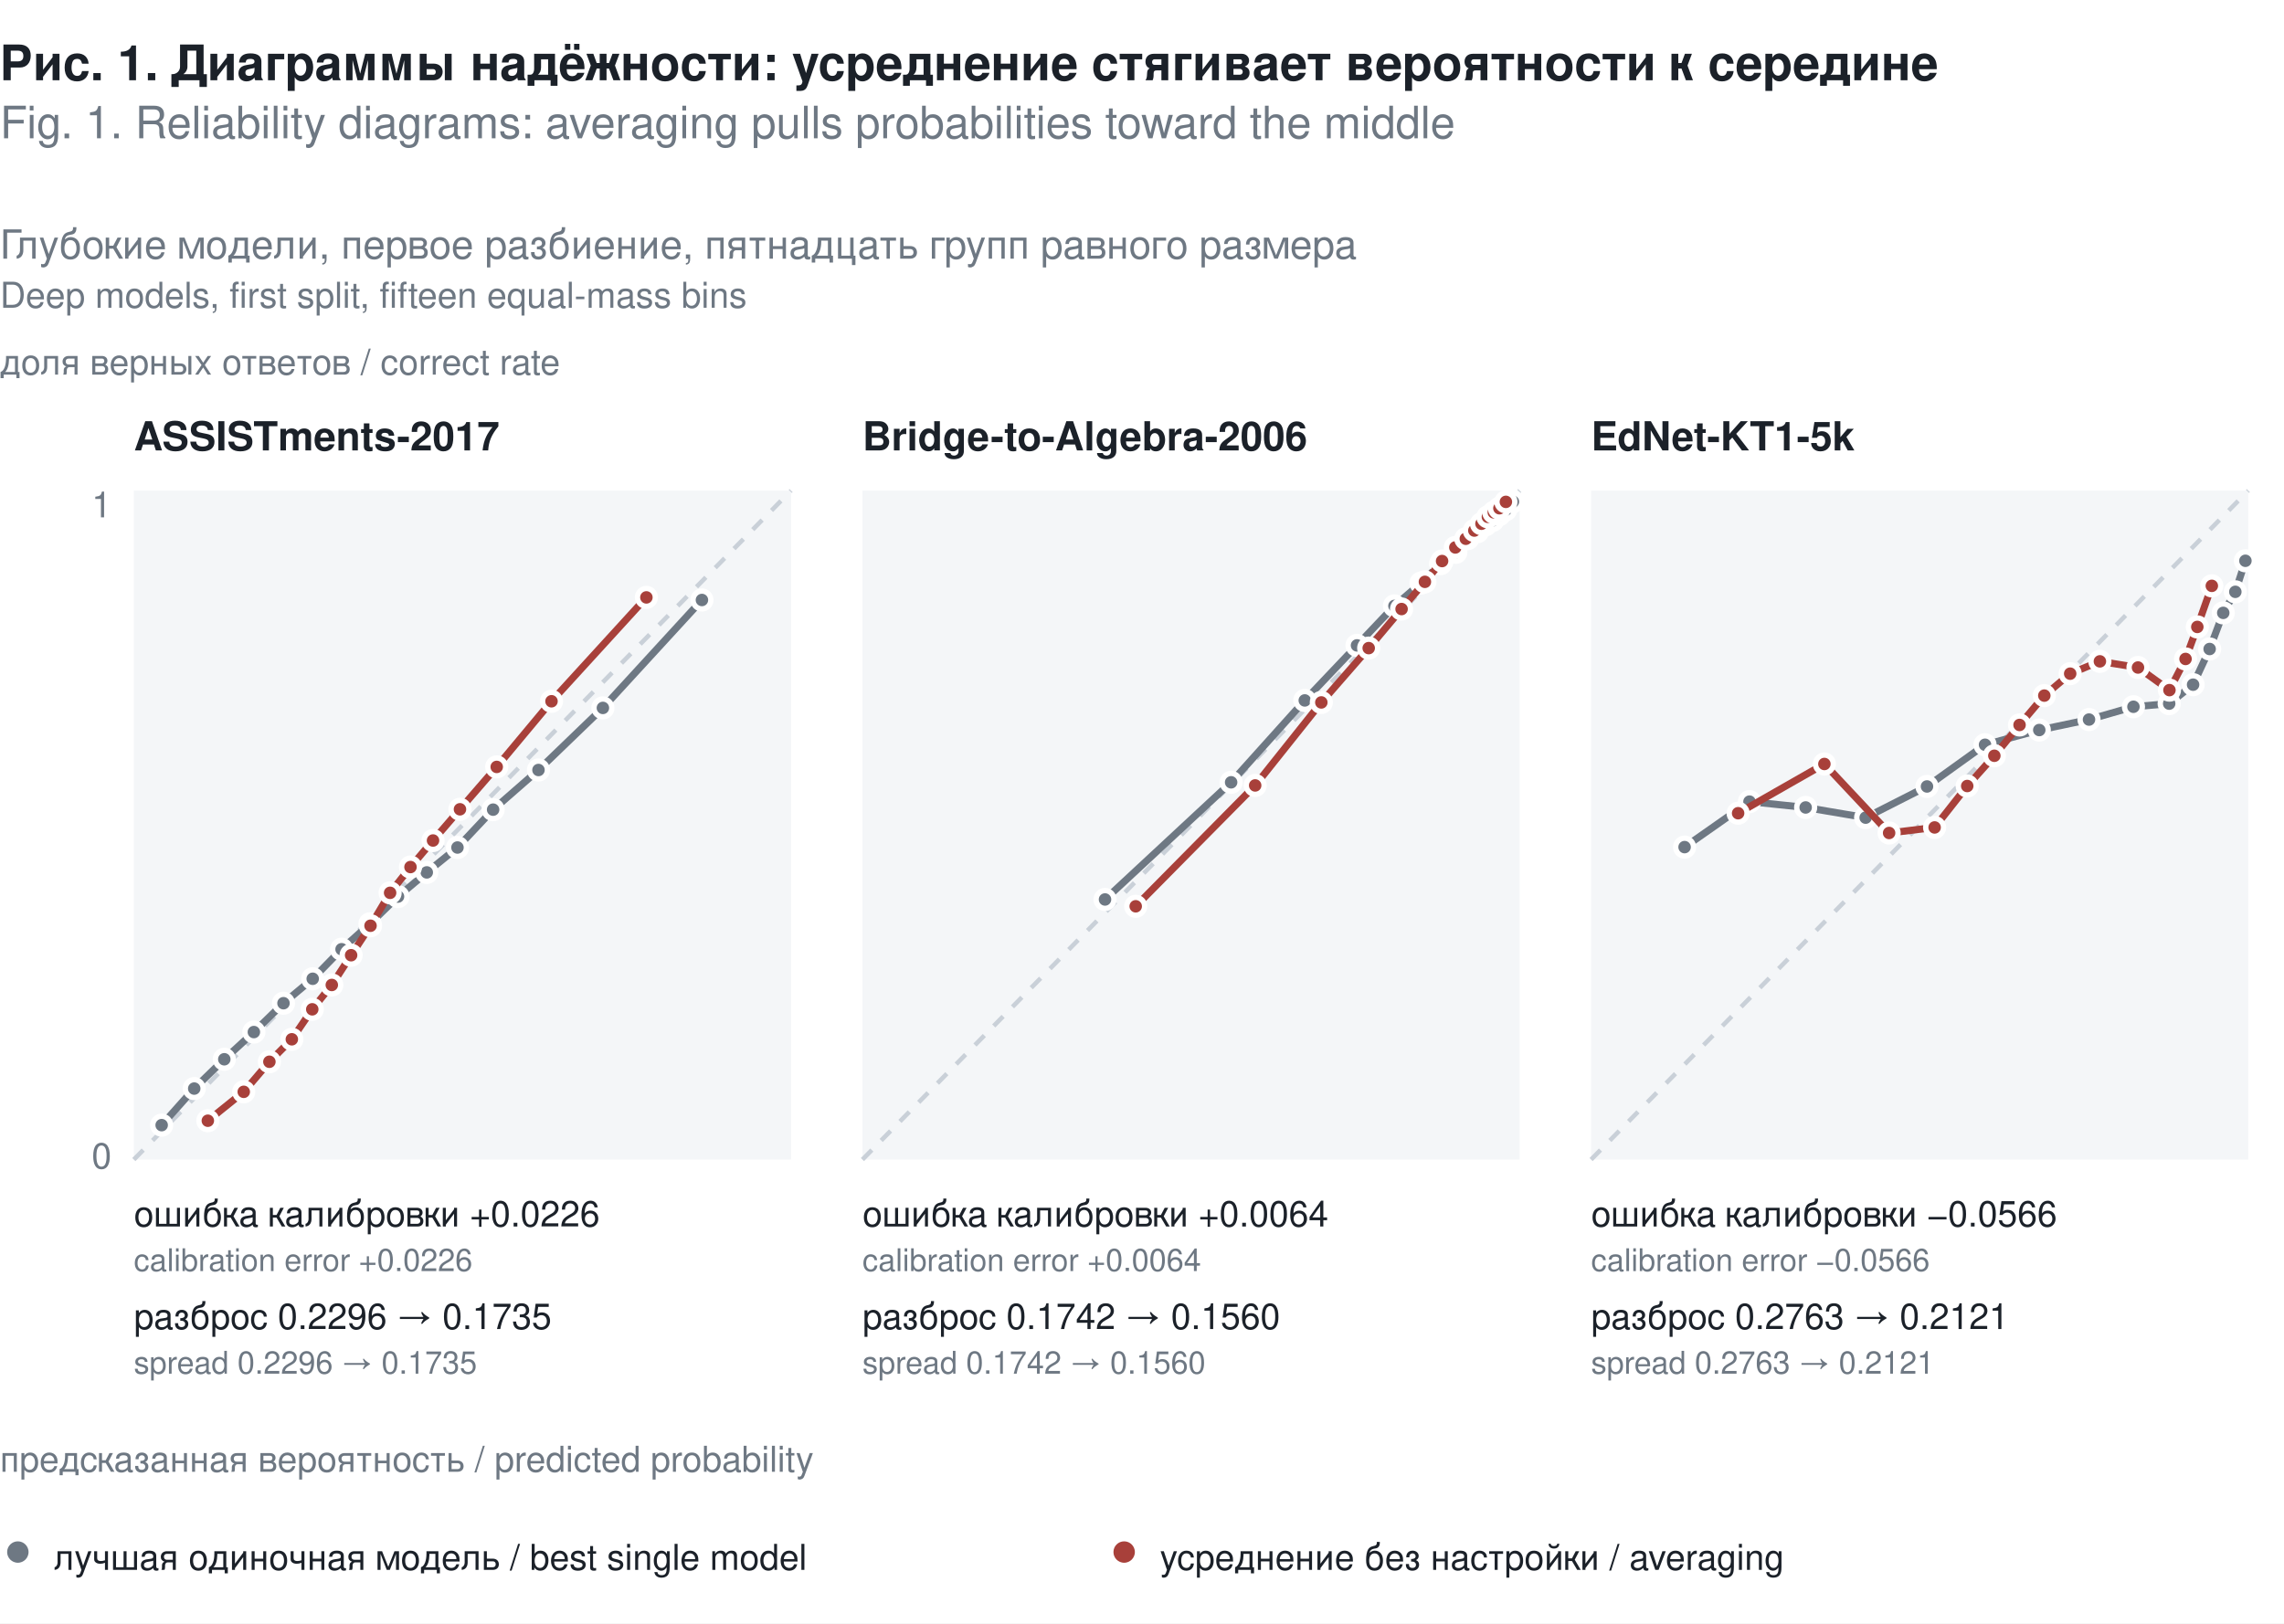
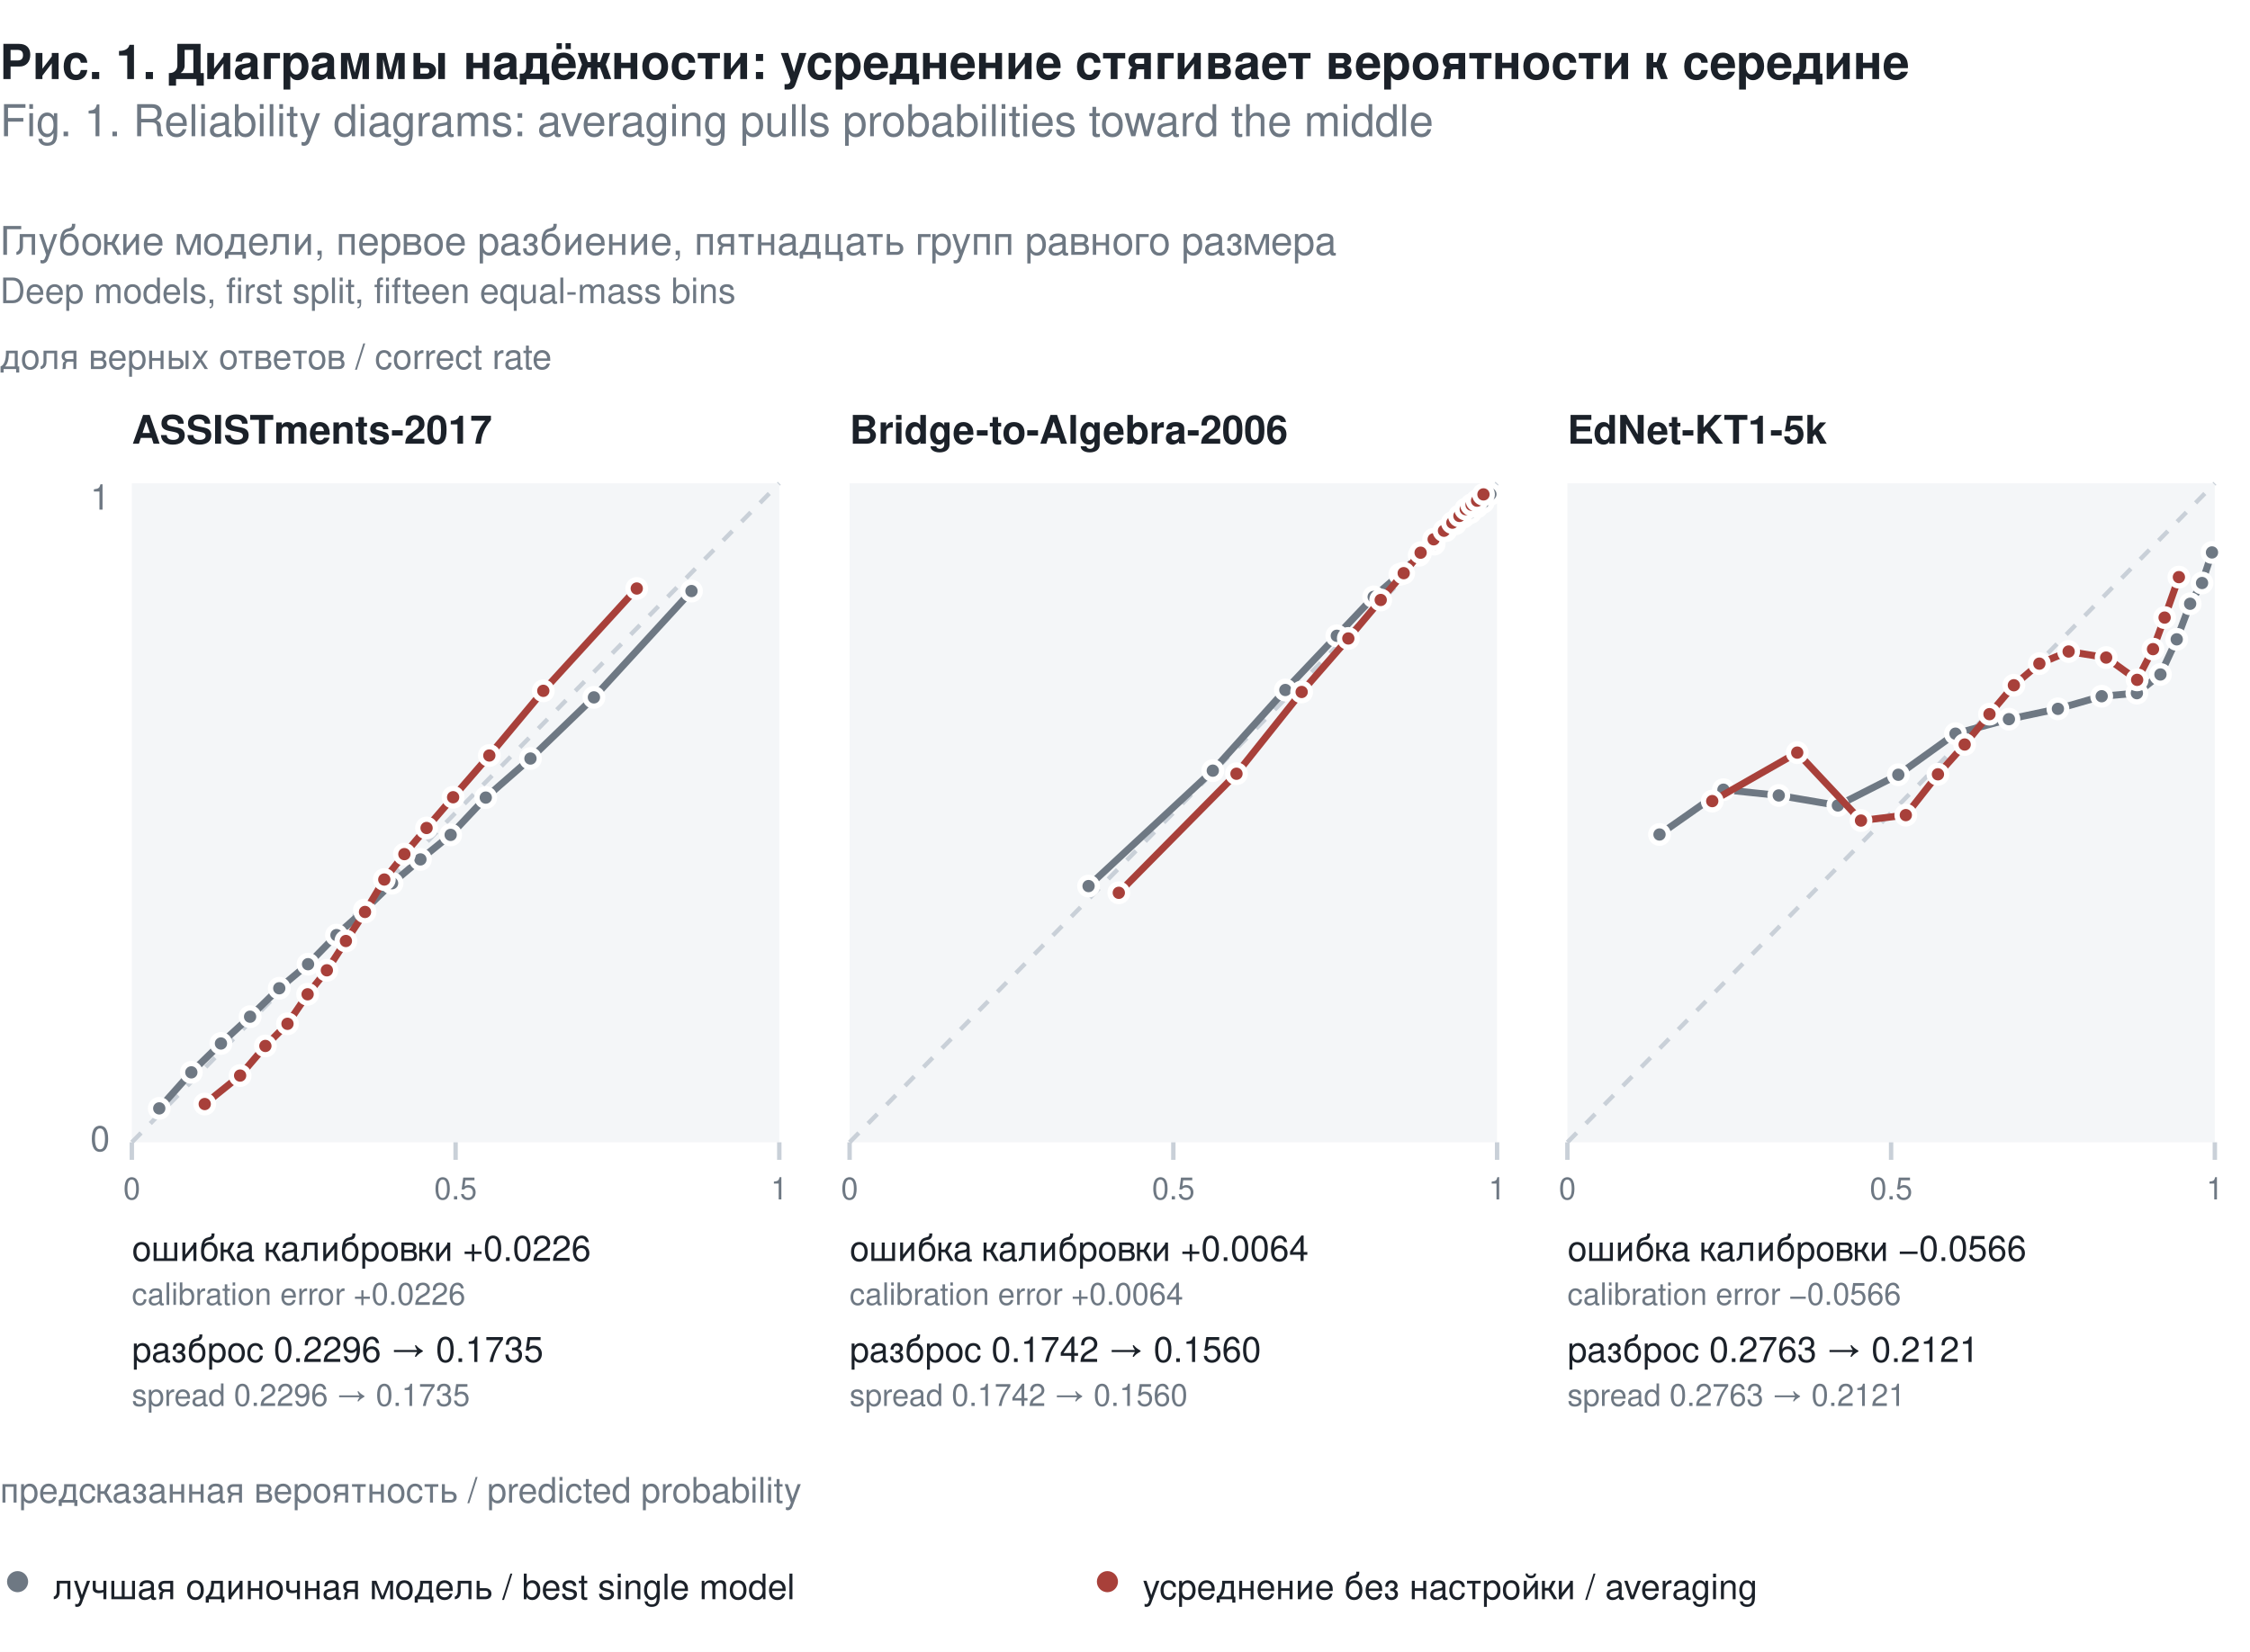
- <svg xmlns="http://www.w3.org/2000/svg" width="512" height="364" viewBox="0 0 512 364">
-   <rect x="0.00" y="0.00" width="512.00" height="364.00" fill="#FFFFFF" stroke="none" stroke-width="1" rx="0" />
+ <svg xmlns="http://www.w3.org/2000/svg" width="512" height="376" viewBox="0 0 512 376">
+   <rect x="0.00" y="0.00" width="512.00" height="376.00" fill="#FFFFFF" stroke="none" stroke-width="1" rx="0" />
  <text x="0.00" y="18.00" font-family="-apple-system, 'Helvetica Neue', Helvetica, Arial, 'Liberation Sans', sans-serif" font-size="11" fill="#1B2129" font-weight="600" text-anchor="start">Рис. 1. Диаграммы надёжности: усреднение стягивает вероятности к середине</text>
  <text x="0.00" y="31.00" font-family="-apple-system, 'Helvetica Neue', Helvetica, Arial, 'Liberation Sans', sans-serif" font-size="10" fill="#6E7883" font-weight="400" text-anchor="start">Fig. 1. Reliability diagrams: averaging pulls probabilities toward the middle</text>
  <text x="0.00" y="58.00" font-family="-apple-system, 'Helvetica Neue', Helvetica, Arial, 'Liberation Sans', sans-serif" font-size="9" fill="#6E7883" font-weight="400" text-anchor="start">Глубокие модели, первое разбиение, пятнадцать групп равного размера</text>
  <text x="0.00" y="69.00" font-family="-apple-system, 'Helvetica Neue', Helvetica, Arial, 'Liberation Sans', sans-serif" font-size="8" fill="#6E7883" font-weight="400" text-anchor="start">Deep models, first split, fifteen equal-mass bins</text>
  <text x="30.00" y="101.00" font-family="-apple-system, 'Helvetica Neue', Helvetica, Arial, 'Liberation Sans', sans-serif" font-size="9" fill="#1B2129" font-weight="600" text-anchor="start">ASSISTments-2017</text>
  <rect x="30.00" y="110.00" width="147.33" height="150.00" fill="#F4F6F8" stroke="none" stroke-width="1" rx="0" />
  <line x1="30.00" y1="260.00" x2="177.33" y2="110.00" stroke="#C9D0D8" stroke-width="1" stroke-dasharray="3 3" />
  <polyline points="36.24,252.28 43.54,244.08 50.28,237.51 56.91,231.41 63.55,224.94 70.10,219.46 76.57,212.84 82.93,207.14 89.22,201.03 95.67,195.61 102.55,190.03 110.54,181.54 120.71,172.65 135.15,158.73 157.35,134.53" fill="none" stroke="#6E7883" stroke-width="1.6" stroke-linejoin="round" />
  <circle cx="36.24" cy="252.28" r="2.0" fill="#6E7883" stroke="#FFFFFF" stroke-width="1.2" />
  <circle cx="43.54" cy="244.08" r="2.0" fill="#6E7883" stroke="#FFFFFF" stroke-width="1.2" />
  <circle cx="50.28" cy="237.51" r="2.0" fill="#6E7883" stroke="#FFFFFF" stroke-width="1.2" />
  <circle cx="56.91" cy="231.41" r="2.0" fill="#6E7883" stroke="#FFFFFF" stroke-width="1.2" />
  <circle cx="63.55" cy="224.94" r="2.0" fill="#6E7883" stroke="#FFFFFF" stroke-width="1.2" />
  <circle cx="70.10" cy="219.46" r="2.0" fill="#6E7883" stroke="#FFFFFF" stroke-width="1.2" />
  <circle cx="76.57" cy="212.84" r="2.0" fill="#6E7883" stroke="#FFFFFF" stroke-width="1.2" />
  <circle cx="82.93" cy="207.14" r="2.0" fill="#6E7883" stroke="#FFFFFF" stroke-width="1.2" />
  <circle cx="89.22" cy="201.03" r="2.0" fill="#6E7883" stroke="#FFFFFF" stroke-width="1.2" />
  <circle cx="95.67" cy="195.61" r="2.0" fill="#6E7883" stroke="#FFFFFF" stroke-width="1.2" />
  <circle cx="102.55" cy="190.03" r="2.0" fill="#6E7883" stroke="#FFFFFF" stroke-width="1.2" />
  <circle cx="110.54" cy="181.54" r="2.0" fill="#6E7883" stroke="#FFFFFF" stroke-width="1.2" />
  <circle cx="120.71" cy="172.65" r="2.0" fill="#6E7883" stroke="#FFFFFF" stroke-width="1.2" />
  <circle cx="135.15" cy="158.73" r="2.0" fill="#6E7883" stroke="#FFFFFF" stroke-width="1.2" />
  <circle cx="157.35" cy="134.53" r="2.0" fill="#6E7883" stroke="#FFFFFF" stroke-width="1.2" />
  <polyline points="46.59,251.29 54.64,244.81 60.39,238.07 65.42,233.03 70.00,226.31 74.38,220.85 78.71,214.18 83.06,207.57 87.45,200.19 92.02,194.41 97.07,188.46 103.11,181.46 111.35,171.96 123.63,157.24 144.90,133.95" fill="none" stroke="#A8403A" stroke-width="1.6" stroke-linejoin="round" />
  <circle cx="46.59" cy="251.29" r="2.0" fill="#A8403A" stroke="#FFFFFF" stroke-width="1.2" />
  <circle cx="54.64" cy="244.81" r="2.0" fill="#A8403A" stroke="#FFFFFF" stroke-width="1.2" />
  <circle cx="60.39" cy="238.07" r="2.0" fill="#A8403A" stroke="#FFFFFF" stroke-width="1.2" />
  <circle cx="65.42" cy="233.03" r="2.0" fill="#A8403A" stroke="#FFFFFF" stroke-width="1.2" />
  <circle cx="70.00" cy="226.31" r="2.0" fill="#A8403A" stroke="#FFFFFF" stroke-width="1.2" />
  <circle cx="74.38" cy="220.85" r="2.0" fill="#A8403A" stroke="#FFFFFF" stroke-width="1.2" />
  <circle cx="78.71" cy="214.18" r="2.0" fill="#A8403A" stroke="#FFFFFF" stroke-width="1.2" />
  <circle cx="83.06" cy="207.57" r="2.0" fill="#A8403A" stroke="#FFFFFF" stroke-width="1.2" />
  <circle cx="87.45" cy="200.19" r="2.0" fill="#A8403A" stroke="#FFFFFF" stroke-width="1.2" />
  <circle cx="92.02" cy="194.41" r="2.0" fill="#A8403A" stroke="#FFFFFF" stroke-width="1.2" />
  <circle cx="97.07" cy="188.46" r="2.0" fill="#A8403A" stroke="#FFFFFF" stroke-width="1.2" />
  <circle cx="103.11" cy="181.46" r="2.0" fill="#A8403A" stroke="#FFFFFF" stroke-width="1.2" />
  <circle cx="111.35" cy="171.96" r="2.0" fill="#A8403A" stroke="#FFFFFF" stroke-width="1.2" />
  <circle cx="123.63" cy="157.24" r="2.0" fill="#A8403A" stroke="#FFFFFF" stroke-width="1.2" />
  <circle cx="144.90" cy="133.95" r="2.0" fill="#A8403A" stroke="#FFFFFF" stroke-width="1.2" />
-   <text x="30.00" y="275.00" font-family="-apple-system, 'Helvetica Neue', Helvetica, Arial, 'Liberation Sans', sans-serif" font-size="8" fill="#1B2129" font-weight="400" text-anchor="start">ошибка калибровки +0.0226</text>
-   <text x="30.00" y="285.00" font-family="-apple-system, 'Helvetica Neue', Helvetica, Arial, 'Liberation Sans', sans-serif" font-size="7" fill="#6E7883" font-weight="400" text-anchor="start">calibration error +0.0226</text>
-   <text x="30.00" y="298.00" font-family="-apple-system, 'Helvetica Neue', Helvetica, Arial, 'Liberation Sans', sans-serif" font-size="8" fill="#1B2129" font-weight="400" text-anchor="start">разброс 0.2296 → 0.1735</text>
-   <text x="30.00" y="308.00" font-family="-apple-system, 'Helvetica Neue', Helvetica, Arial, 'Liberation Sans', sans-serif" font-size="7" fill="#6E7883" font-weight="400" text-anchor="start">spread 0.2296 → 0.1735</text>
+   <line x1="30.00" y1="260.00" x2="30.00" y2="264.00" stroke="#C9D0D8" stroke-width="1" />
+   <text x="30.00" y="273.00" font-family="-apple-system, 'Helvetica Neue', Helvetica, Arial, 'Liberation Sans', sans-serif" font-size="7" fill="#6E7883" font-weight="400" text-anchor="middle">0</text>
+   <line x1="103.67" y1="260.00" x2="103.67" y2="264.00" stroke="#C9D0D8" stroke-width="1" />
+   <text x="103.67" y="273.00" font-family="-apple-system, 'Helvetica Neue', Helvetica, Arial, 'Liberation Sans', sans-serif" font-size="7" fill="#6E7883" font-weight="400" text-anchor="middle">0.5</text>
+   <line x1="177.33" y1="260.00" x2="177.33" y2="264.00" stroke="#C9D0D8" stroke-width="1" />
+   <text x="177.33" y="273.00" font-family="-apple-system, 'Helvetica Neue', Helvetica, Arial, 'Liberation Sans', sans-serif" font-size="7" fill="#6E7883" font-weight="400" text-anchor="middle">1</text>
+   <text x="30.00" y="287.00" font-family="-apple-system, 'Helvetica Neue', Helvetica, Arial, 'Liberation Sans', sans-serif" font-size="8" fill="#1B2129" font-weight="400" text-anchor="start">ошибка калибровки +0.0226</text>
+   <text x="30.00" y="297.00" font-family="-apple-system, 'Helvetica Neue', Helvetica, Arial, 'Liberation Sans', sans-serif" font-size="7" fill="#6E7883" font-weight="400" text-anchor="start">calibration error +0.0226</text>
+   <text x="30.00" y="310.00" font-family="-apple-system, 'Helvetica Neue', Helvetica, Arial, 'Liberation Sans', sans-serif" font-size="8" fill="#1B2129" font-weight="400" text-anchor="start">разброс 0.2296 → 0.1735</text>
+   <text x="30.00" y="320.00" font-family="-apple-system, 'Helvetica Neue', Helvetica, Arial, 'Liberation Sans', sans-serif" font-size="7" fill="#6E7883" font-weight="400" text-anchor="start">spread 0.2296 → 0.1735</text>
  <text x="193.33" y="101.00" font-family="-apple-system, 'Helvetica Neue', Helvetica, Arial, 'Liberation Sans', sans-serif" font-size="9" fill="#1B2129" font-weight="600" text-anchor="start">Bridge-to-Algebra-2006</text>
  <rect x="193.33" y="110.00" width="147.33" height="150.00" fill="#F4F6F8" stroke="none" stroke-width="1" rx="0" />
  <line x1="193.33" y1="260.00" x2="340.67" y2="110.00" stroke="#C9D0D8" stroke-width="1" stroke-dasharray="3 3" />
  <polyline points="247.71,201.68 275.98,175.41 292.49,157.05 304.20,144.71 312.59,135.86 318.55,130.73 322.95,126.38 326.35,123.84 329.03,120.77 331.21,119.21 333.04,117.67 334.63,116.67 336.09,115.41 337.52,114.31 339.15,112.49" fill="none" stroke="#6E7883" stroke-width="1.6" stroke-linejoin="round" />
  <circle cx="247.71" cy="201.68" r="2.0" fill="#6E7883" stroke="#FFFFFF" stroke-width="1.2" />
  <circle cx="275.98" cy="175.41" r="2.0" fill="#6E7883" stroke="#FFFFFF" stroke-width="1.2" />
  <circle cx="292.49" cy="157.05" r="2.0" fill="#6E7883" stroke="#FFFFFF" stroke-width="1.2" />
  <circle cx="304.20" cy="144.71" r="2.0" fill="#6E7883" stroke="#FFFFFF" stroke-width="1.2" />
  <circle cx="312.59" cy="135.86" r="2.0" fill="#6E7883" stroke="#FFFFFF" stroke-width="1.2" />
  <circle cx="318.55" cy="130.73" r="2.0" fill="#6E7883" stroke="#FFFFFF" stroke-width="1.2" />
  <circle cx="322.95" cy="126.38" r="2.0" fill="#6E7883" stroke="#FFFFFF" stroke-width="1.2" />
  <circle cx="326.35" cy="123.84" r="2.0" fill="#6E7883" stroke="#FFFFFF" stroke-width="1.2" />
  <circle cx="329.03" cy="120.77" r="2.0" fill="#6E7883" stroke="#FFFFFF" stroke-width="1.2" />
  <circle cx="331.21" cy="119.21" r="2.0" fill="#6E7883" stroke="#FFFFFF" stroke-width="1.2" />
  <circle cx="333.04" cy="117.67" r="2.0" fill="#6E7883" stroke="#FFFFFF" stroke-width="1.2" />
  <circle cx="334.63" cy="116.67" r="2.0" fill="#6E7883" stroke="#FFFFFF" stroke-width="1.2" />
  <circle cx="336.09" cy="115.41" r="2.0" fill="#6E7883" stroke="#FFFFFF" stroke-width="1.2" />
  <circle cx="337.52" cy="114.31" r="2.0" fill="#6E7883" stroke="#FFFFFF" stroke-width="1.2" />
  <circle cx="339.15" cy="112.49" r="2.0" fill="#6E7883" stroke="#FFFFFF" stroke-width="1.2" />
  <polyline points="254.59,203.21 281.37,176.11 296.20,157.50 306.82,145.32 314.19,136.56 319.42,130.46 323.27,125.80 326.24,122.75 328.59,120.80 330.50,118.96 332.10,117.43 333.54,115.89 334.86,114.88 336.12,113.96 337.57,112.53" fill="none" stroke="#A8403A" stroke-width="1.6" stroke-linejoin="round" />
  <circle cx="254.59" cy="203.21" r="2.0" fill="#A8403A" stroke="#FFFFFF" stroke-width="1.2" />
  <circle cx="281.37" cy="176.11" r="2.0" fill="#A8403A" stroke="#FFFFFF" stroke-width="1.2" />
  <circle cx="296.20" cy="157.50" r="2.0" fill="#A8403A" stroke="#FFFFFF" stroke-width="1.2" />
  <circle cx="306.82" cy="145.32" r="2.0" fill="#A8403A" stroke="#FFFFFF" stroke-width="1.2" />
  <circle cx="314.19" cy="136.56" r="2.0" fill="#A8403A" stroke="#FFFFFF" stroke-width="1.2" />
  <circle cx="319.42" cy="130.46" r="2.0" fill="#A8403A" stroke="#FFFFFF" stroke-width="1.2" />
  <circle cx="323.27" cy="125.80" r="2.0" fill="#A8403A" stroke="#FFFFFF" stroke-width="1.2" />
  <circle cx="326.24" cy="122.75" r="2.0" fill="#A8403A" stroke="#FFFFFF" stroke-width="1.2" />
  <circle cx="328.59" cy="120.80" r="2.0" fill="#A8403A" stroke="#FFFFFF" stroke-width="1.2" />
  <circle cx="330.50" cy="118.96" r="2.0" fill="#A8403A" stroke="#FFFFFF" stroke-width="1.2" />
  <circle cx="332.10" cy="117.43" r="2.0" fill="#A8403A" stroke="#FFFFFF" stroke-width="1.2" />
  <circle cx="333.54" cy="115.89" r="2.0" fill="#A8403A" stroke="#FFFFFF" stroke-width="1.2" />
  <circle cx="334.86" cy="114.88" r="2.0" fill="#A8403A" stroke="#FFFFFF" stroke-width="1.2" />
  <circle cx="336.12" cy="113.96" r="2.0" fill="#A8403A" stroke="#FFFFFF" stroke-width="1.2" />
  <circle cx="337.57" cy="112.53" r="2.0" fill="#A8403A" stroke="#FFFFFF" stroke-width="1.2" />
-   <text x="193.33" y="275.00" font-family="-apple-system, 'Helvetica Neue', Helvetica, Arial, 'Liberation Sans', sans-serif" font-size="8" fill="#1B2129" font-weight="400" text-anchor="start">ошибка калибровки +0.0064</text>
-   <text x="193.33" y="285.00" font-family="-apple-system, 'Helvetica Neue', Helvetica, Arial, 'Liberation Sans', sans-serif" font-size="7" fill="#6E7883" font-weight="400" text-anchor="start">calibration error +0.0064</text>
-   <text x="193.33" y="298.00" font-family="-apple-system, 'Helvetica Neue', Helvetica, Arial, 'Liberation Sans', sans-serif" font-size="8" fill="#1B2129" font-weight="400" text-anchor="start">разброс 0.1742 → 0.1560</text>
-   <text x="193.33" y="308.00" font-family="-apple-system, 'Helvetica Neue', Helvetica, Arial, 'Liberation Sans', sans-serif" font-size="7" fill="#6E7883" font-weight="400" text-anchor="start">spread 0.1742 → 0.1560</text>
+   <line x1="193.33" y1="260.00" x2="193.33" y2="264.00" stroke="#C9D0D8" stroke-width="1" />
+   <text x="193.33" y="273.00" font-family="-apple-system, 'Helvetica Neue', Helvetica, Arial, 'Liberation Sans', sans-serif" font-size="7" fill="#6E7883" font-weight="400" text-anchor="middle">0</text>
+   <line x1="267.00" y1="260.00" x2="267.00" y2="264.00" stroke="#C9D0D8" stroke-width="1" />
+   <text x="267.00" y="273.00" font-family="-apple-system, 'Helvetica Neue', Helvetica, Arial, 'Liberation Sans', sans-serif" font-size="7" fill="#6E7883" font-weight="400" text-anchor="middle">0.5</text>
+   <line x1="340.67" y1="260.00" x2="340.67" y2="264.00" stroke="#C9D0D8" stroke-width="1" />
+   <text x="340.67" y="273.00" font-family="-apple-system, 'Helvetica Neue', Helvetica, Arial, 'Liberation Sans', sans-serif" font-size="7" fill="#6E7883" font-weight="400" text-anchor="middle">1</text>
+   <text x="193.33" y="287.00" font-family="-apple-system, 'Helvetica Neue', Helvetica, Arial, 'Liberation Sans', sans-serif" font-size="8" fill="#1B2129" font-weight="400" text-anchor="start">ошибка калибровки +0.0064</text>
+   <text x="193.33" y="297.00" font-family="-apple-system, 'Helvetica Neue', Helvetica, Arial, 'Liberation Sans', sans-serif" font-size="7" fill="#6E7883" font-weight="400" text-anchor="start">calibration error +0.0064</text>
+   <text x="193.33" y="310.00" font-family="-apple-system, 'Helvetica Neue', Helvetica, Arial, 'Liberation Sans', sans-serif" font-size="8" fill="#1B2129" font-weight="400" text-anchor="start">разброс 0.1742 → 0.1560</text>
+   <text x="193.33" y="320.00" font-family="-apple-system, 'Helvetica Neue', Helvetica, Arial, 'Liberation Sans', sans-serif" font-size="7" fill="#6E7883" font-weight="400" text-anchor="start">spread 0.1742 → 0.1560</text>
  <text x="356.67" y="101.00" font-family="-apple-system, 'Helvetica Neue', Helvetica, Arial, 'Liberation Sans', sans-serif" font-size="9" fill="#1B2129" font-weight="600" text-anchor="start">EdNet-KT1-5k</text>
  <rect x="356.67" y="110.00" width="147.33" height="150.00" fill="#F4F6F8" stroke="none" stroke-width="1" rx="0" />
  <line x1="356.67" y1="260.00" x2="504.00" y2="110.00" stroke="#C9D0D8" stroke-width="1" stroke-dasharray="3 3" />
  <polyline points="377.63,189.94 392.18,179.74 404.77,181.05 418.22,183.33 431.97,176.34 444.98,166.99 457.14,163.69 468.29,161.34 478.25,158.47 486.26,157.77 491.62,153.52 495.33,145.52 498.38,137.42 501.09,132.70 503.35,125.74" fill="none" stroke="#6E7883" stroke-width="1.6" stroke-linejoin="round" />
  <circle cx="377.63" cy="189.94" r="2.0" fill="#6E7883" stroke="#FFFFFF" stroke-width="1.2" />
  <circle cx="392.18" cy="179.74" r="2.0" fill="#6E7883" stroke="#FFFFFF" stroke-width="1.2" />
  <circle cx="404.77" cy="181.05" r="2.0" fill="#6E7883" stroke="#FFFFFF" stroke-width="1.2" />
  <circle cx="418.22" cy="183.33" r="2.0" fill="#6E7883" stroke="#FFFFFF" stroke-width="1.2" />
  <circle cx="431.97" cy="176.34" r="2.0" fill="#6E7883" stroke="#FFFFFF" stroke-width="1.2" />
  <circle cx="444.98" cy="166.99" r="2.0" fill="#6E7883" stroke="#FFFFFF" stroke-width="1.2" />
  <circle cx="457.14" cy="163.69" r="2.0" fill="#6E7883" stroke="#FFFFFF" stroke-width="1.2" />
  <circle cx="468.29" cy="161.34" r="2.0" fill="#6E7883" stroke="#FFFFFF" stroke-width="1.2" />
  <circle cx="478.25" cy="158.47" r="2.0" fill="#6E7883" stroke="#FFFFFF" stroke-width="1.2" />
  <circle cx="486.26" cy="157.77" r="2.0" fill="#6E7883" stroke="#FFFFFF" stroke-width="1.2" />
  <circle cx="491.62" cy="153.52" r="2.0" fill="#6E7883" stroke="#FFFFFF" stroke-width="1.2" />
  <circle cx="495.33" cy="145.52" r="2.0" fill="#6E7883" stroke="#FFFFFF" stroke-width="1.2" />
  <circle cx="498.38" cy="137.42" r="2.0" fill="#6E7883" stroke="#FFFFFF" stroke-width="1.2" />
  <circle cx="501.09" cy="132.70" r="2.0" fill="#6E7883" stroke="#FFFFFF" stroke-width="1.2" />
  <circle cx="503.35" cy="125.74" r="2.0" fill="#6E7883" stroke="#FFFFFF" stroke-width="1.2" />
  <polyline points="389.63,182.34 408.97,171.30 423.48,186.77 433.68,185.53 440.99,176.24 447.07,169.46 452.72,162.55 458.27,155.97 464.07,151.05 470.73,148.29 479.27,149.67 486.32,154.74 489.93,147.75 492.57,140.57 495.82,131.36" fill="none" stroke="#A8403A" stroke-width="1.6" stroke-linejoin="round" />
  <circle cx="389.63" cy="182.34" r="2.0" fill="#A8403A" stroke="#FFFFFF" stroke-width="1.2" />
  <circle cx="408.97" cy="171.30" r="2.0" fill="#A8403A" stroke="#FFFFFF" stroke-width="1.2" />
  <circle cx="423.48" cy="186.77" r="2.0" fill="#A8403A" stroke="#FFFFFF" stroke-width="1.2" />
  <circle cx="433.68" cy="185.53" r="2.0" fill="#A8403A" stroke="#FFFFFF" stroke-width="1.2" />
  <circle cx="440.99" cy="176.24" r="2.0" fill="#A8403A" stroke="#FFFFFF" stroke-width="1.2" />
  <circle cx="447.07" cy="169.46" r="2.0" fill="#A8403A" stroke="#FFFFFF" stroke-width="1.2" />
  <circle cx="452.72" cy="162.55" r="2.0" fill="#A8403A" stroke="#FFFFFF" stroke-width="1.2" />
  <circle cx="458.27" cy="155.97" r="2.0" fill="#A8403A" stroke="#FFFFFF" stroke-width="1.2" />
  <circle cx="464.07" cy="151.05" r="2.0" fill="#A8403A" stroke="#FFFFFF" stroke-width="1.2" />
  <circle cx="470.73" cy="148.29" r="2.0" fill="#A8403A" stroke="#FFFFFF" stroke-width="1.2" />
  <circle cx="479.27" cy="149.67" r="2.0" fill="#A8403A" stroke="#FFFFFF" stroke-width="1.2" />
  <circle cx="486.32" cy="154.74" r="2.0" fill="#A8403A" stroke="#FFFFFF" stroke-width="1.2" />
  <circle cx="489.93" cy="147.75" r="2.0" fill="#A8403A" stroke="#FFFFFF" stroke-width="1.2" />
  <circle cx="492.57" cy="140.57" r="2.0" fill="#A8403A" stroke="#FFFFFF" stroke-width="1.2" />
  <circle cx="495.82" cy="131.36" r="2.0" fill="#A8403A" stroke="#FFFFFF" stroke-width="1.2" />
-   <text x="356.67" y="275.00" font-family="-apple-system, 'Helvetica Neue', Helvetica, Arial, 'Liberation Sans', sans-serif" font-size="8" fill="#1B2129" font-weight="400" text-anchor="start">ошибка калибровки −0.0566</text>
-   <text x="356.67" y="285.00" font-family="-apple-system, 'Helvetica Neue', Helvetica, Arial, 'Liberation Sans', sans-serif" font-size="7" fill="#6E7883" font-weight="400" text-anchor="start">calibration error −0.0566</text>
-   <text x="356.67" y="298.00" font-family="-apple-system, 'Helvetica Neue', Helvetica, Arial, 'Liberation Sans', sans-serif" font-size="8" fill="#1B2129" font-weight="400" text-anchor="start">разброс 0.2763 → 0.2121</text>
-   <text x="356.67" y="308.00" font-family="-apple-system, 'Helvetica Neue', Helvetica, Arial, 'Liberation Sans', sans-serif" font-size="7" fill="#6E7883" font-weight="400" text-anchor="start">spread 0.2763 → 0.2121</text>
+   <line x1="356.67" y1="260.00" x2="356.67" y2="264.00" stroke="#C9D0D8" stroke-width="1" />
+   <text x="356.67" y="273.00" font-family="-apple-system, 'Helvetica Neue', Helvetica, Arial, 'Liberation Sans', sans-serif" font-size="7" fill="#6E7883" font-weight="400" text-anchor="middle">0</text>
+   <line x1="430.33" y1="260.00" x2="430.33" y2="264.00" stroke="#C9D0D8" stroke-width="1" />
+   <text x="430.33" y="273.00" font-family="-apple-system, 'Helvetica Neue', Helvetica, Arial, 'Liberation Sans', sans-serif" font-size="7" fill="#6E7883" font-weight="400" text-anchor="middle">0.5</text>
+   <line x1="504.00" y1="260.00" x2="504.00" y2="264.00" stroke="#C9D0D8" stroke-width="1" />
+   <text x="504.00" y="273.00" font-family="-apple-system, 'Helvetica Neue', Helvetica, Arial, 'Liberation Sans', sans-serif" font-size="7" fill="#6E7883" font-weight="400" text-anchor="middle">1</text>
+   <text x="356.67" y="287.00" font-family="-apple-system, 'Helvetica Neue', Helvetica, Arial, 'Liberation Sans', sans-serif" font-size="8" fill="#1B2129" font-weight="400" text-anchor="start">ошибка калибровки −0.0566</text>
+   <text x="356.67" y="297.00" font-family="-apple-system, 'Helvetica Neue', Helvetica, Arial, 'Liberation Sans', sans-serif" font-size="7" fill="#6E7883" font-weight="400" text-anchor="start">calibration error −0.0566</text>
+   <text x="356.67" y="310.00" font-family="-apple-system, 'Helvetica Neue', Helvetica, Arial, 'Liberation Sans', sans-serif" font-size="8" fill="#1B2129" font-weight="400" text-anchor="start">разброс 0.2763 → 0.2121</text>
+   <text x="356.67" y="320.00" font-family="-apple-system, 'Helvetica Neue', Helvetica, Arial, 'Liberation Sans', sans-serif" font-size="7" fill="#6E7883" font-weight="400" text-anchor="start">spread 0.2763 → 0.2121</text>
  <text x="25.00" y="262.00" font-family="-apple-system, 'Helvetica Neue', Helvetica, Arial, 'Liberation Sans', sans-serif" font-size="8" fill="#6E7883" font-weight="400" text-anchor="end">0</text>
  <text x="25.00" y="116.00" font-family="-apple-system, 'Helvetica Neue', Helvetica, Arial, 'Liberation Sans', sans-serif" font-size="8" fill="#6E7883" font-weight="400" text-anchor="end">1</text>
  <text x="0.00" y="84.00" font-family="-apple-system, 'Helvetica Neue', Helvetica, Arial, 'Liberation Sans', sans-serif" font-size="8" fill="#6E7883" font-weight="400" text-anchor="start">доля верных ответов / correct rate</text>
-   <text x="0.00" y="330.00" font-family="-apple-system, 'Helvetica Neue', Helvetica, Arial, 'Liberation Sans', sans-serif" font-size="8" fill="#6E7883" font-weight="400" text-anchor="start">предсказанная вероятность / predicted probability</text>
-   <circle cx="4.00" cy="348.00" r="3" fill="#6E7883" stroke="#FFFFFF" stroke-width="1.2" />
-   <text x="12.00" y="352.00" font-family="-apple-system, 'Helvetica Neue', Helvetica, Arial, 'Liberation Sans', sans-serif" font-size="8" fill="#1B2129" font-weight="400" text-anchor="start">лучшая одиночная модель / best single model</text>
-   <circle cx="252.00" cy="348.00" r="3" fill="#A8403A" stroke="#FFFFFF" stroke-width="1.2" />
-   <text x="260.00" y="352.00" font-family="-apple-system, 'Helvetica Neue', Helvetica, Arial, 'Liberation Sans', sans-serif" font-size="8" fill="#1B2129" font-weight="400" text-anchor="start">усреднение без настройки / averaging</text>
+   <text x="0.00" y="342.00" font-family="-apple-system, 'Helvetica Neue', Helvetica, Arial, 'Liberation Sans', sans-serif" font-size="8" fill="#6E7883" font-weight="400" text-anchor="start">предсказанная вероятность / predicted probability</text>
+   <circle cx="4.00" cy="360.00" r="3" fill="#6E7883" stroke="#FFFFFF" stroke-width="1.2" />
+   <text x="12.00" y="364.00" font-family="-apple-system, 'Helvetica Neue', Helvetica, Arial, 'Liberation Sans', sans-serif" font-size="8" fill="#1B2129" font-weight="400" text-anchor="start">лучшая одиночная модель / best single model</text>
+   <circle cx="252.00" cy="360.00" r="3" fill="#A8403A" stroke="#FFFFFF" stroke-width="1.2" />
+   <text x="260.00" y="364.00" font-family="-apple-system, 'Helvetica Neue', Helvetica, Arial, 'Liberation Sans', sans-serif" font-size="8" fill="#1B2129" font-weight="400" text-anchor="start">усреднение без настройки / averaging</text>
</svg>
